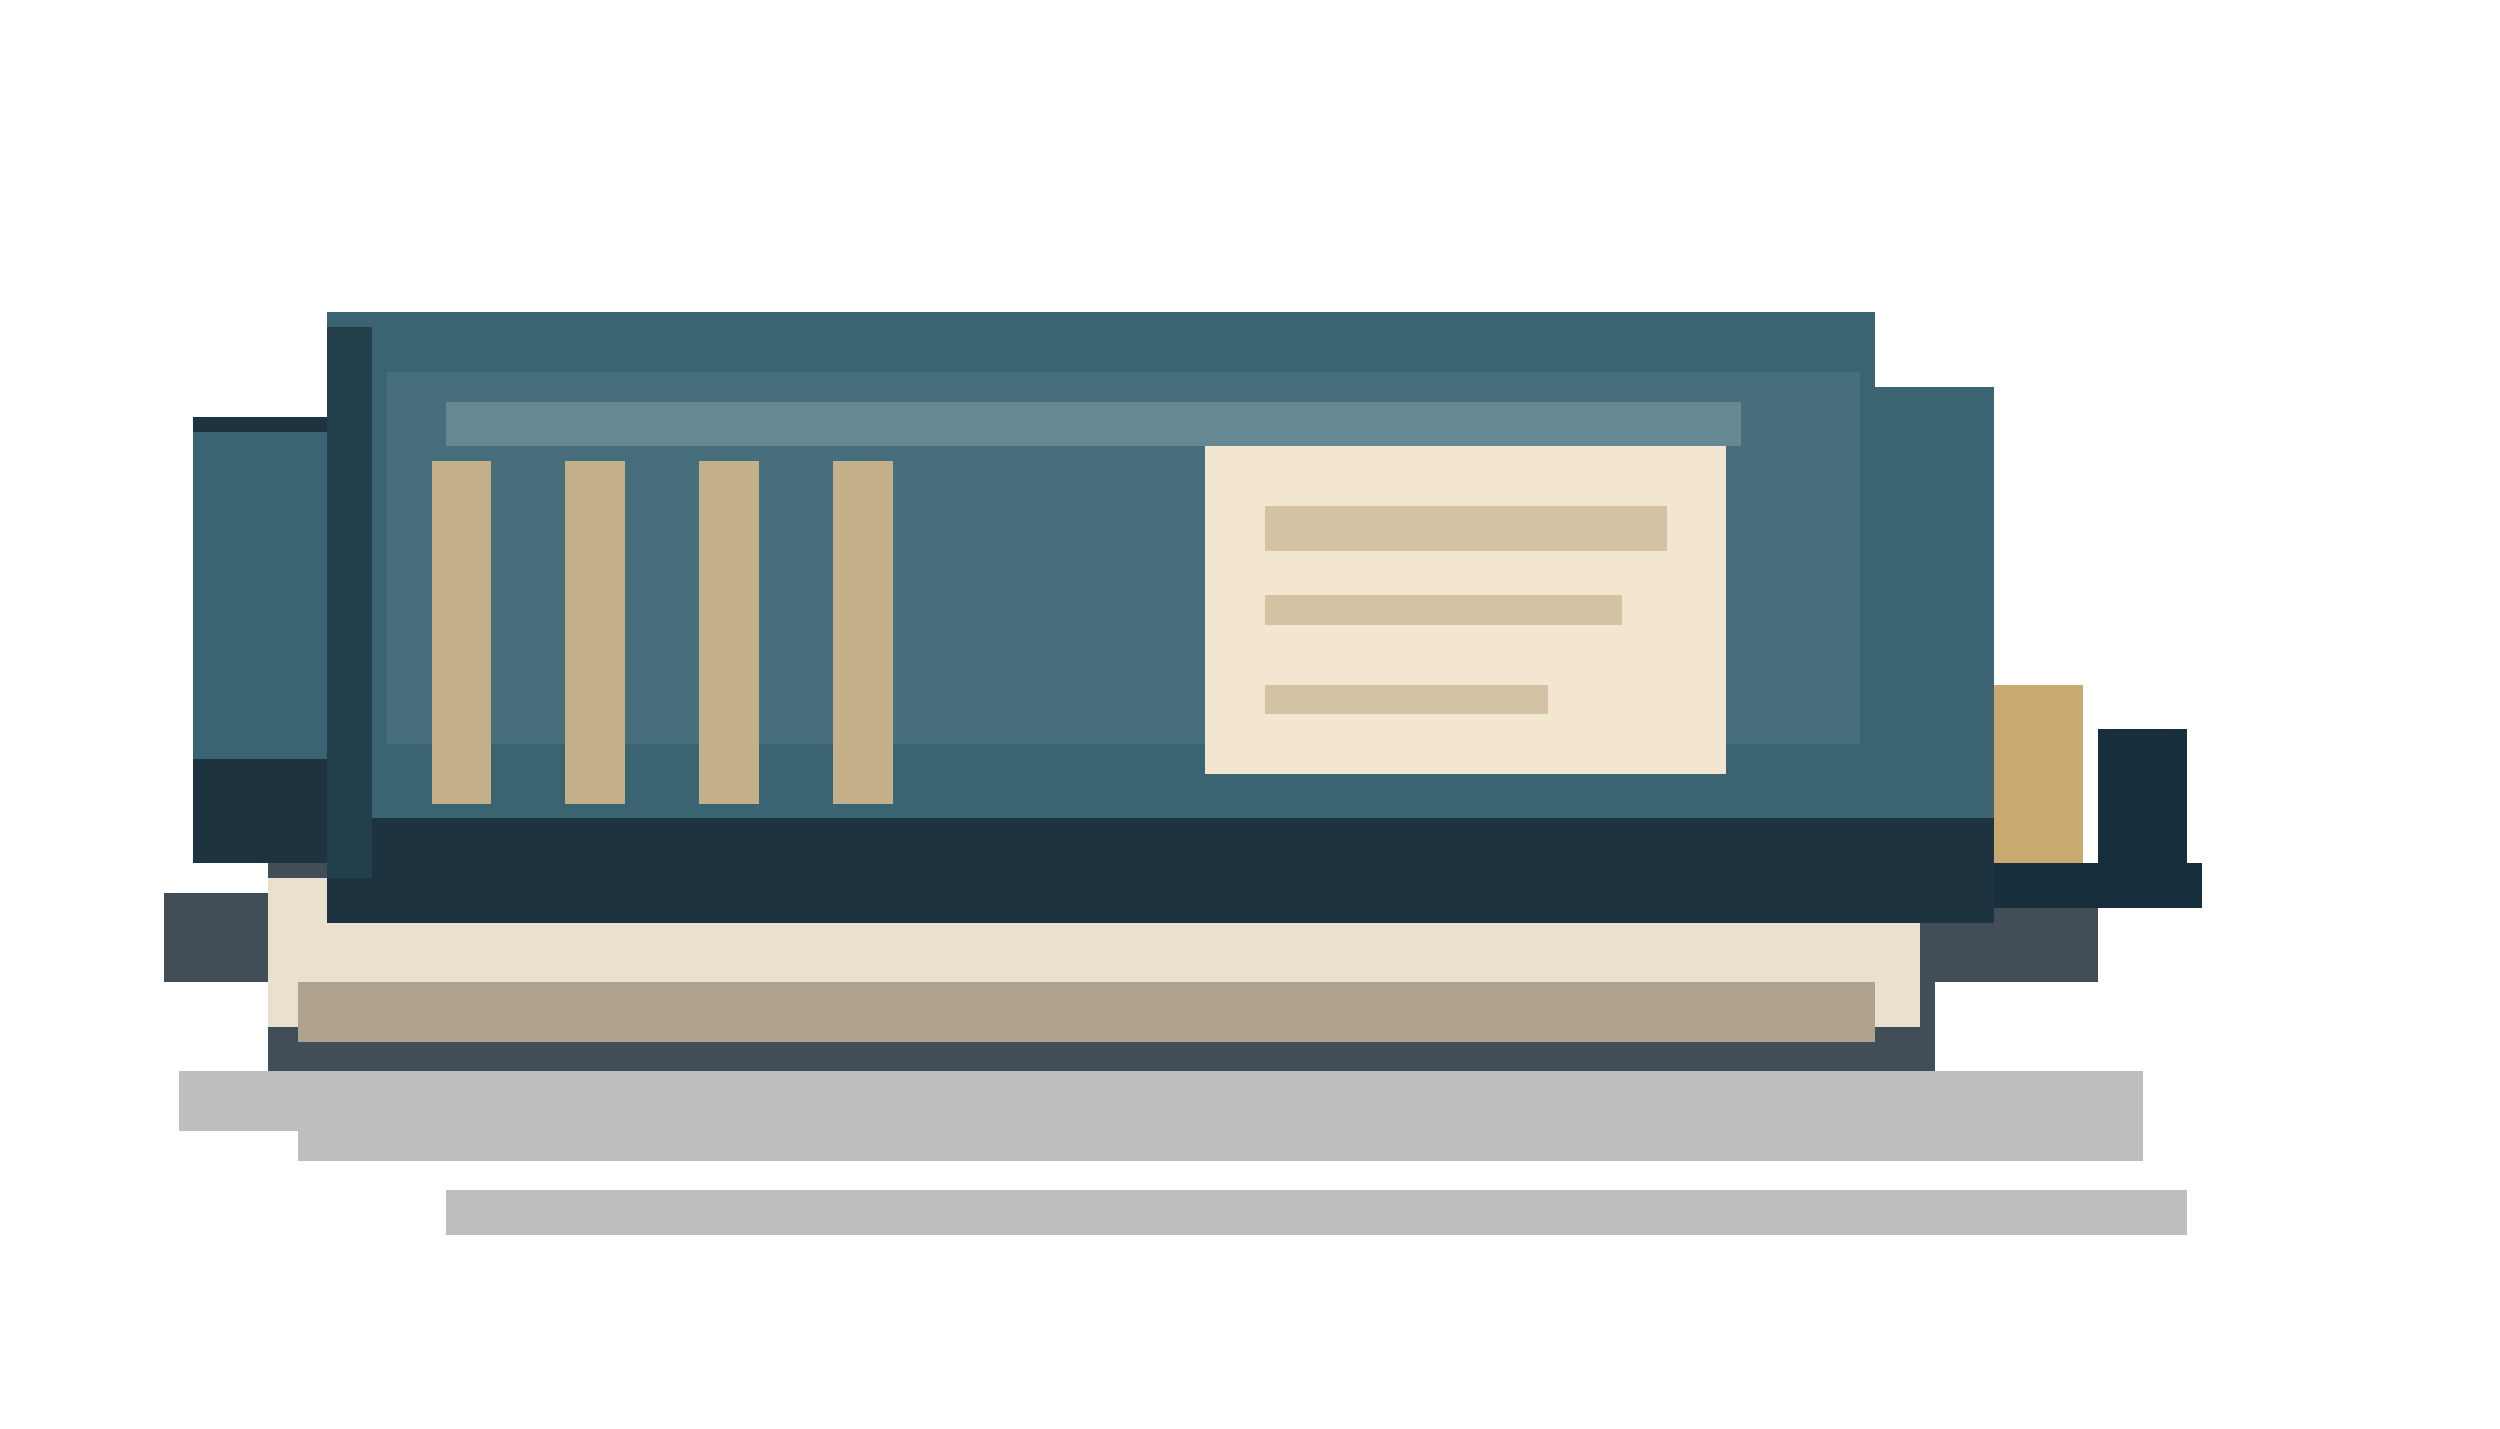
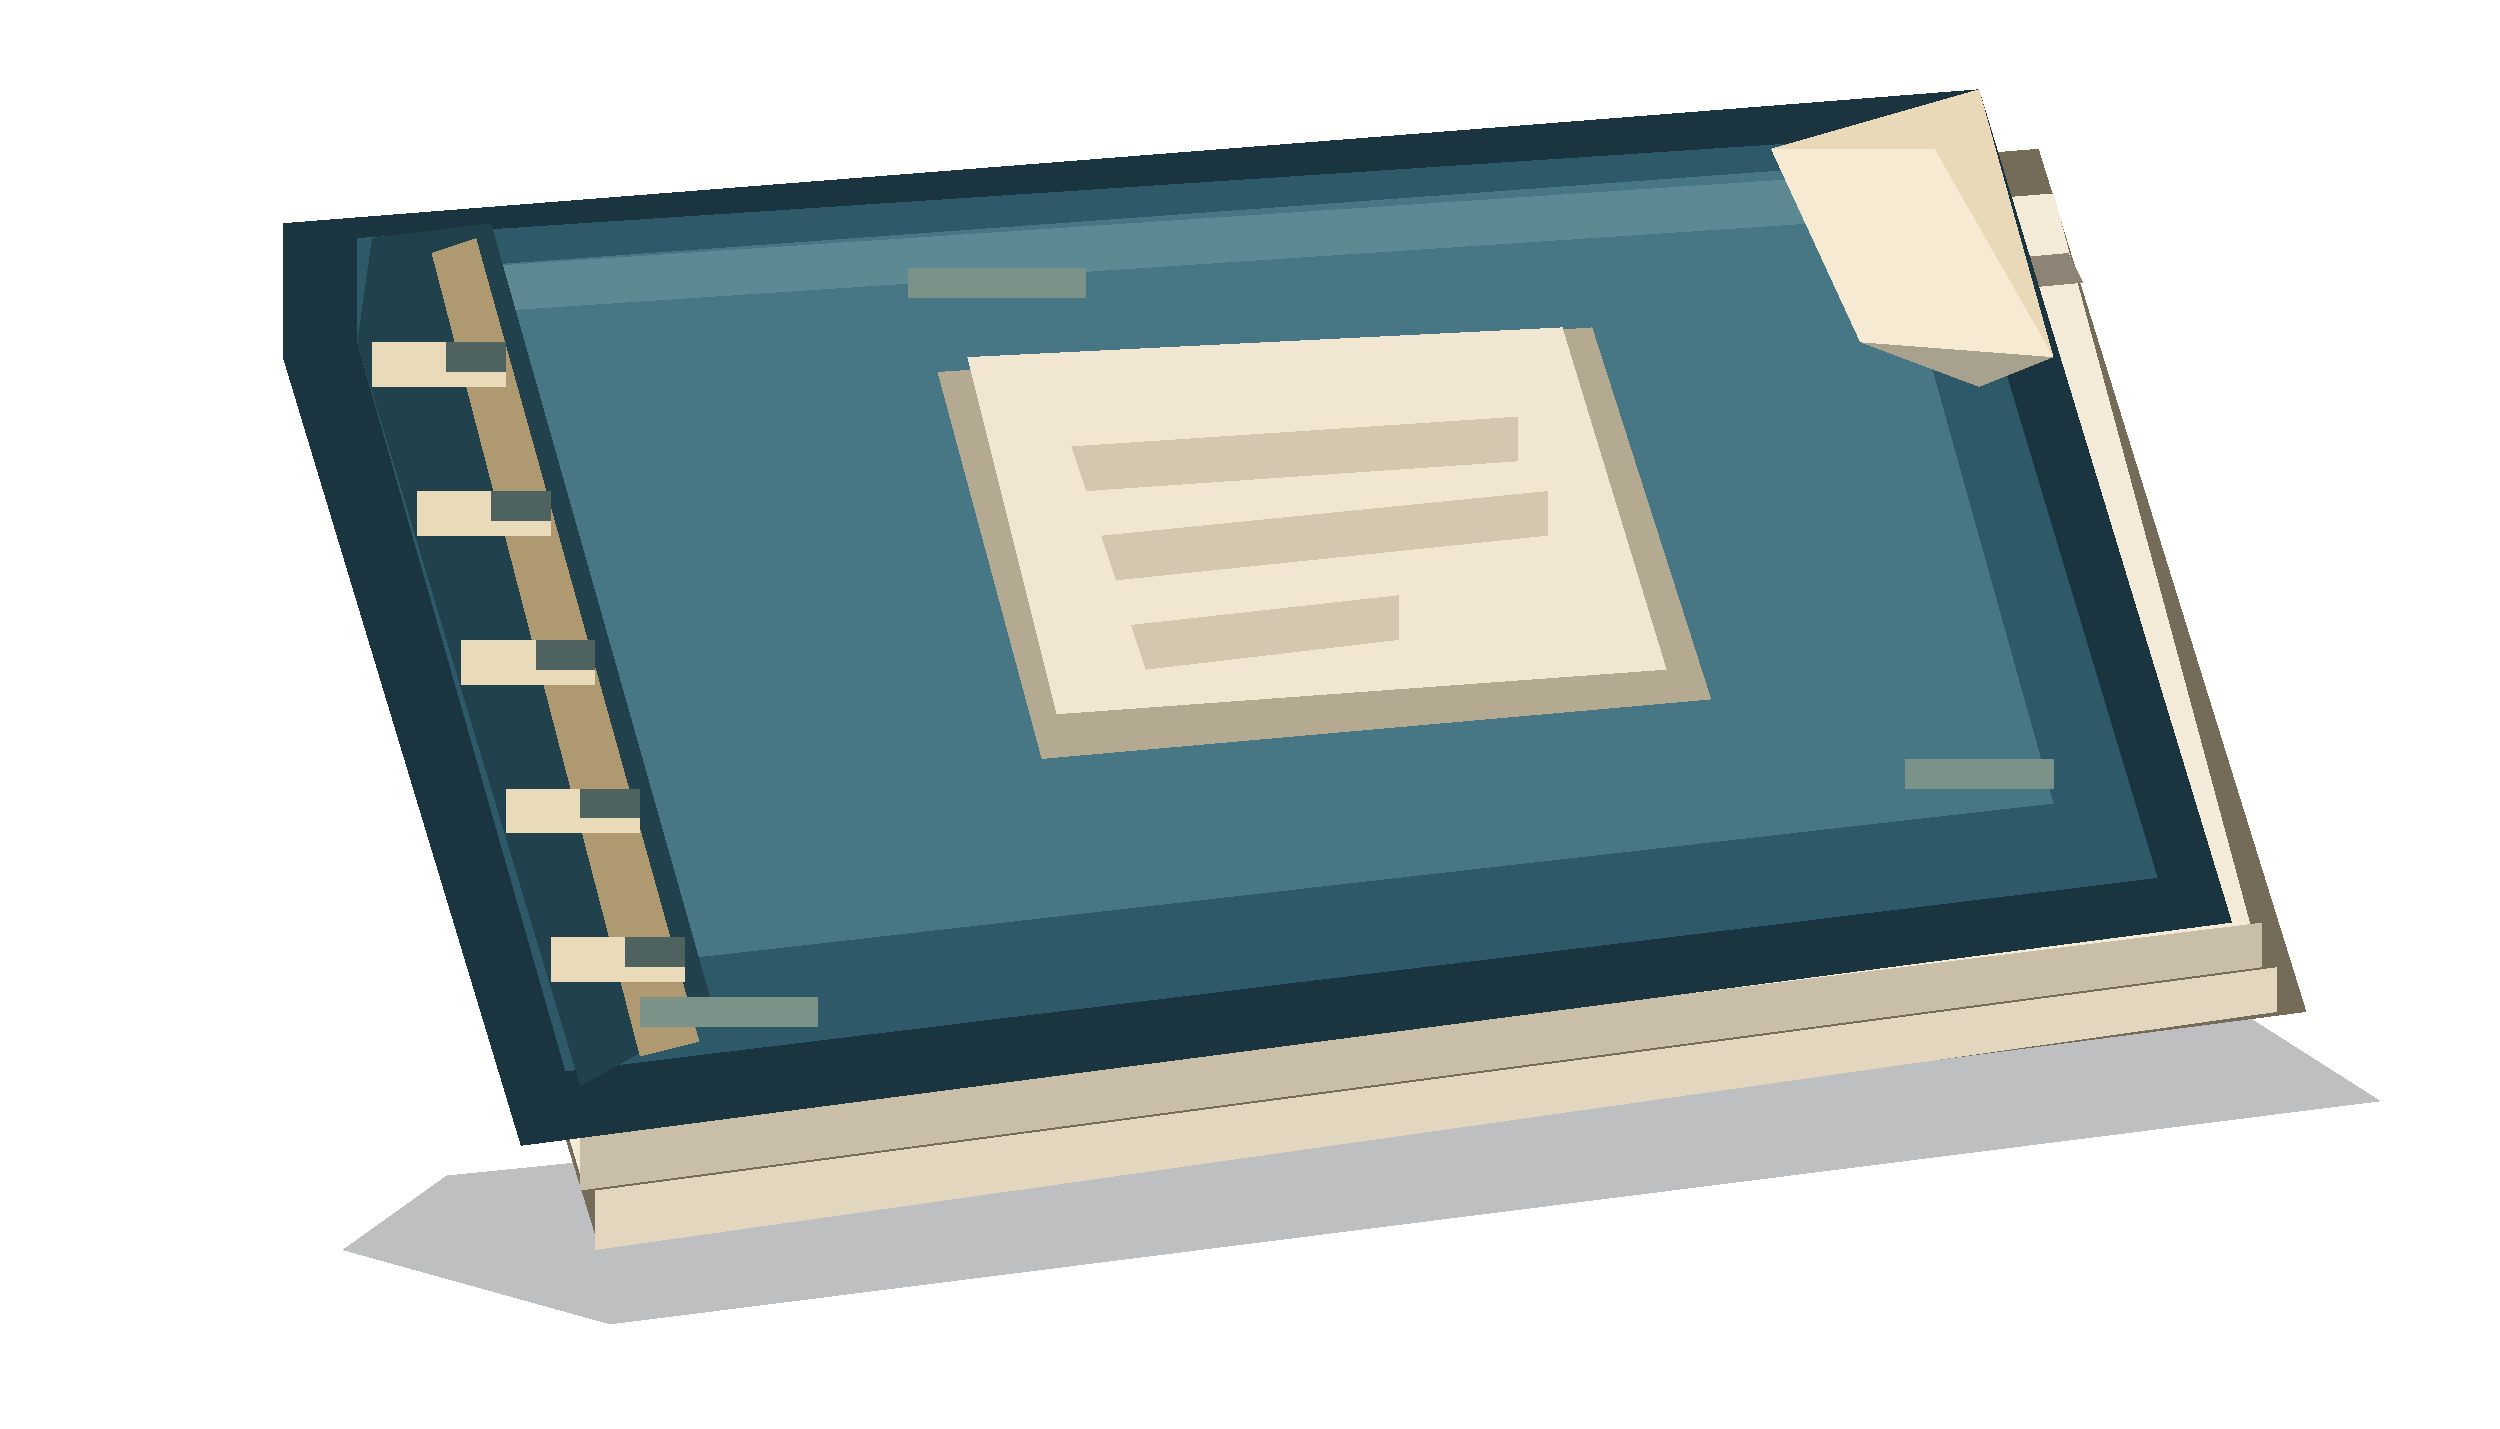
<svg xmlns="http://www.w3.org/2000/svg" width="168" height="96" viewBox="0 0 168 96" shape-rendering="crispEdges">
-   <g opacity=".29" fill="#191e22">
-     <path d="M12 72h132v6H20v-2h-8zM30 80h117v3H30z" />
+   <path fill="#14191c" opacity=".28" d="M30 79L149 67L160 74L41 89L23 84Z" />
+   <path fill="#746c59" d="M23 19L137 10L155 68L40 83L23 28Z" />
+   <path fill="#f3ead7" d="M24 22L138 13L152 65L39 79L24 29Z" />
+   <path fill="#c9bea8" d="M39 76L152 62V65L39 80Z" />
+   <path fill="#e2d7be" d="M40 80L153 65V68L40 84Z" />
+   <path fill="#8d8475" d="M29 27L139 17L140 19L30 29Z" />
+   <path fill="#1b3540" d="M19 15L133 6L150 62L35 77L19 24Z" />
+   <path fill="#2d5968" d="M24 16L130 9L145 59L38 72L24 23Z" />
+   <path fill="#477785" d="M30 18L126 11L138 54L41 65Z" />
+   <path fill="#5c8992" d="M31 18L121 12L122 15L32 21Z" />
+   <path fill="#21414c" d="M25 16L33 15L48 68L39 73L24 23Z" />
+   <path fill="#af9971" d="M29 17L32 16L47 70L43 71Z" />
+   <g fill="#e9dab9">
+     <path d="M25 23h9v3h-9zM28 33h9v3h-9zM31 43h9v3h-9zM34 53h9v3h-9zM37 63h9v3h-9z" />
  </g>
-   <path fill="#414e58" d="M18 55h112v5h11v6h-11v6H18v-6H11V60h7z" />
-   <path fill="#e9e1cd" d="M18 59h111v10H18z" />
-   <path fill="#b0a38e" d="M20 66h106v4H20z" />
-   <path fill="#1d3340" d="M13 28h112v4h9v30H22v-4h-9z" />
-   <path fill="#3b6472" d="M22 21h104v5h8v29H22v-4h-9V29h9z" />
-   <path fill="#476e7c" d="M26 25h99v25H26z" />
-   <path fill="#668893" d="M30 27h87v3H30z" />
-   <path fill="#243f4c" d="M22 22h3v37h-3z" />
-   <path fill="#c3af89" d="M29 31h4v23h-4zM38 31h4v23h-4zM47 31h4v23h-4zM56 31h4v23h-4z" />
-   <path fill="#f2e6d1" d="M81 30h35v22H81z" />
-   <path fill="#d4c2a5" d="M85 34h27v3H85zM85 40h24v2H85zM85 46h19v2H85z" />
-   <path fill="#172f3d" d="M134 58h14v3h-14zM141 49h6v10h-6z" />
-   <path fill="#c8a96f" d="M134 46h6v12h-6z" />
+   <g fill="#4e635f">
+     <path d="M30 23h4v2h-4zM33 33h4v2h-4zM36 43h4v2h-4zM39 53h4v2h-4zM42 63h4v2h-4z" />
+   </g>
+   <path fill="#b4aa92" d="M63 25L107 22L115 47L70 51Z" />
+   <path fill="#f0e6d1" d="M65 24L105 22L112 45L71 48Z" />
+   <path fill="#d3c7af" d="M72 30L102 28V31L73 33ZM74 36L104 33V36L75 39ZM76 42L94 40V43L77 45Z" />
+   <path fill="#ead9b9" d="M119 10L133 6L138 24L125 23Z" />
+   <path fill="#f6ead2" d="M119 10L130 10L138 24L125 23Z" />
+   <path fill="#a7a18e" d="M125 23L138 24L133 26Z" />
+   <path fill="#7b9289" d="M43 67h12v2H43zM128 51h10v2h-10zM61 18h12v2H61z" />
</svg>
